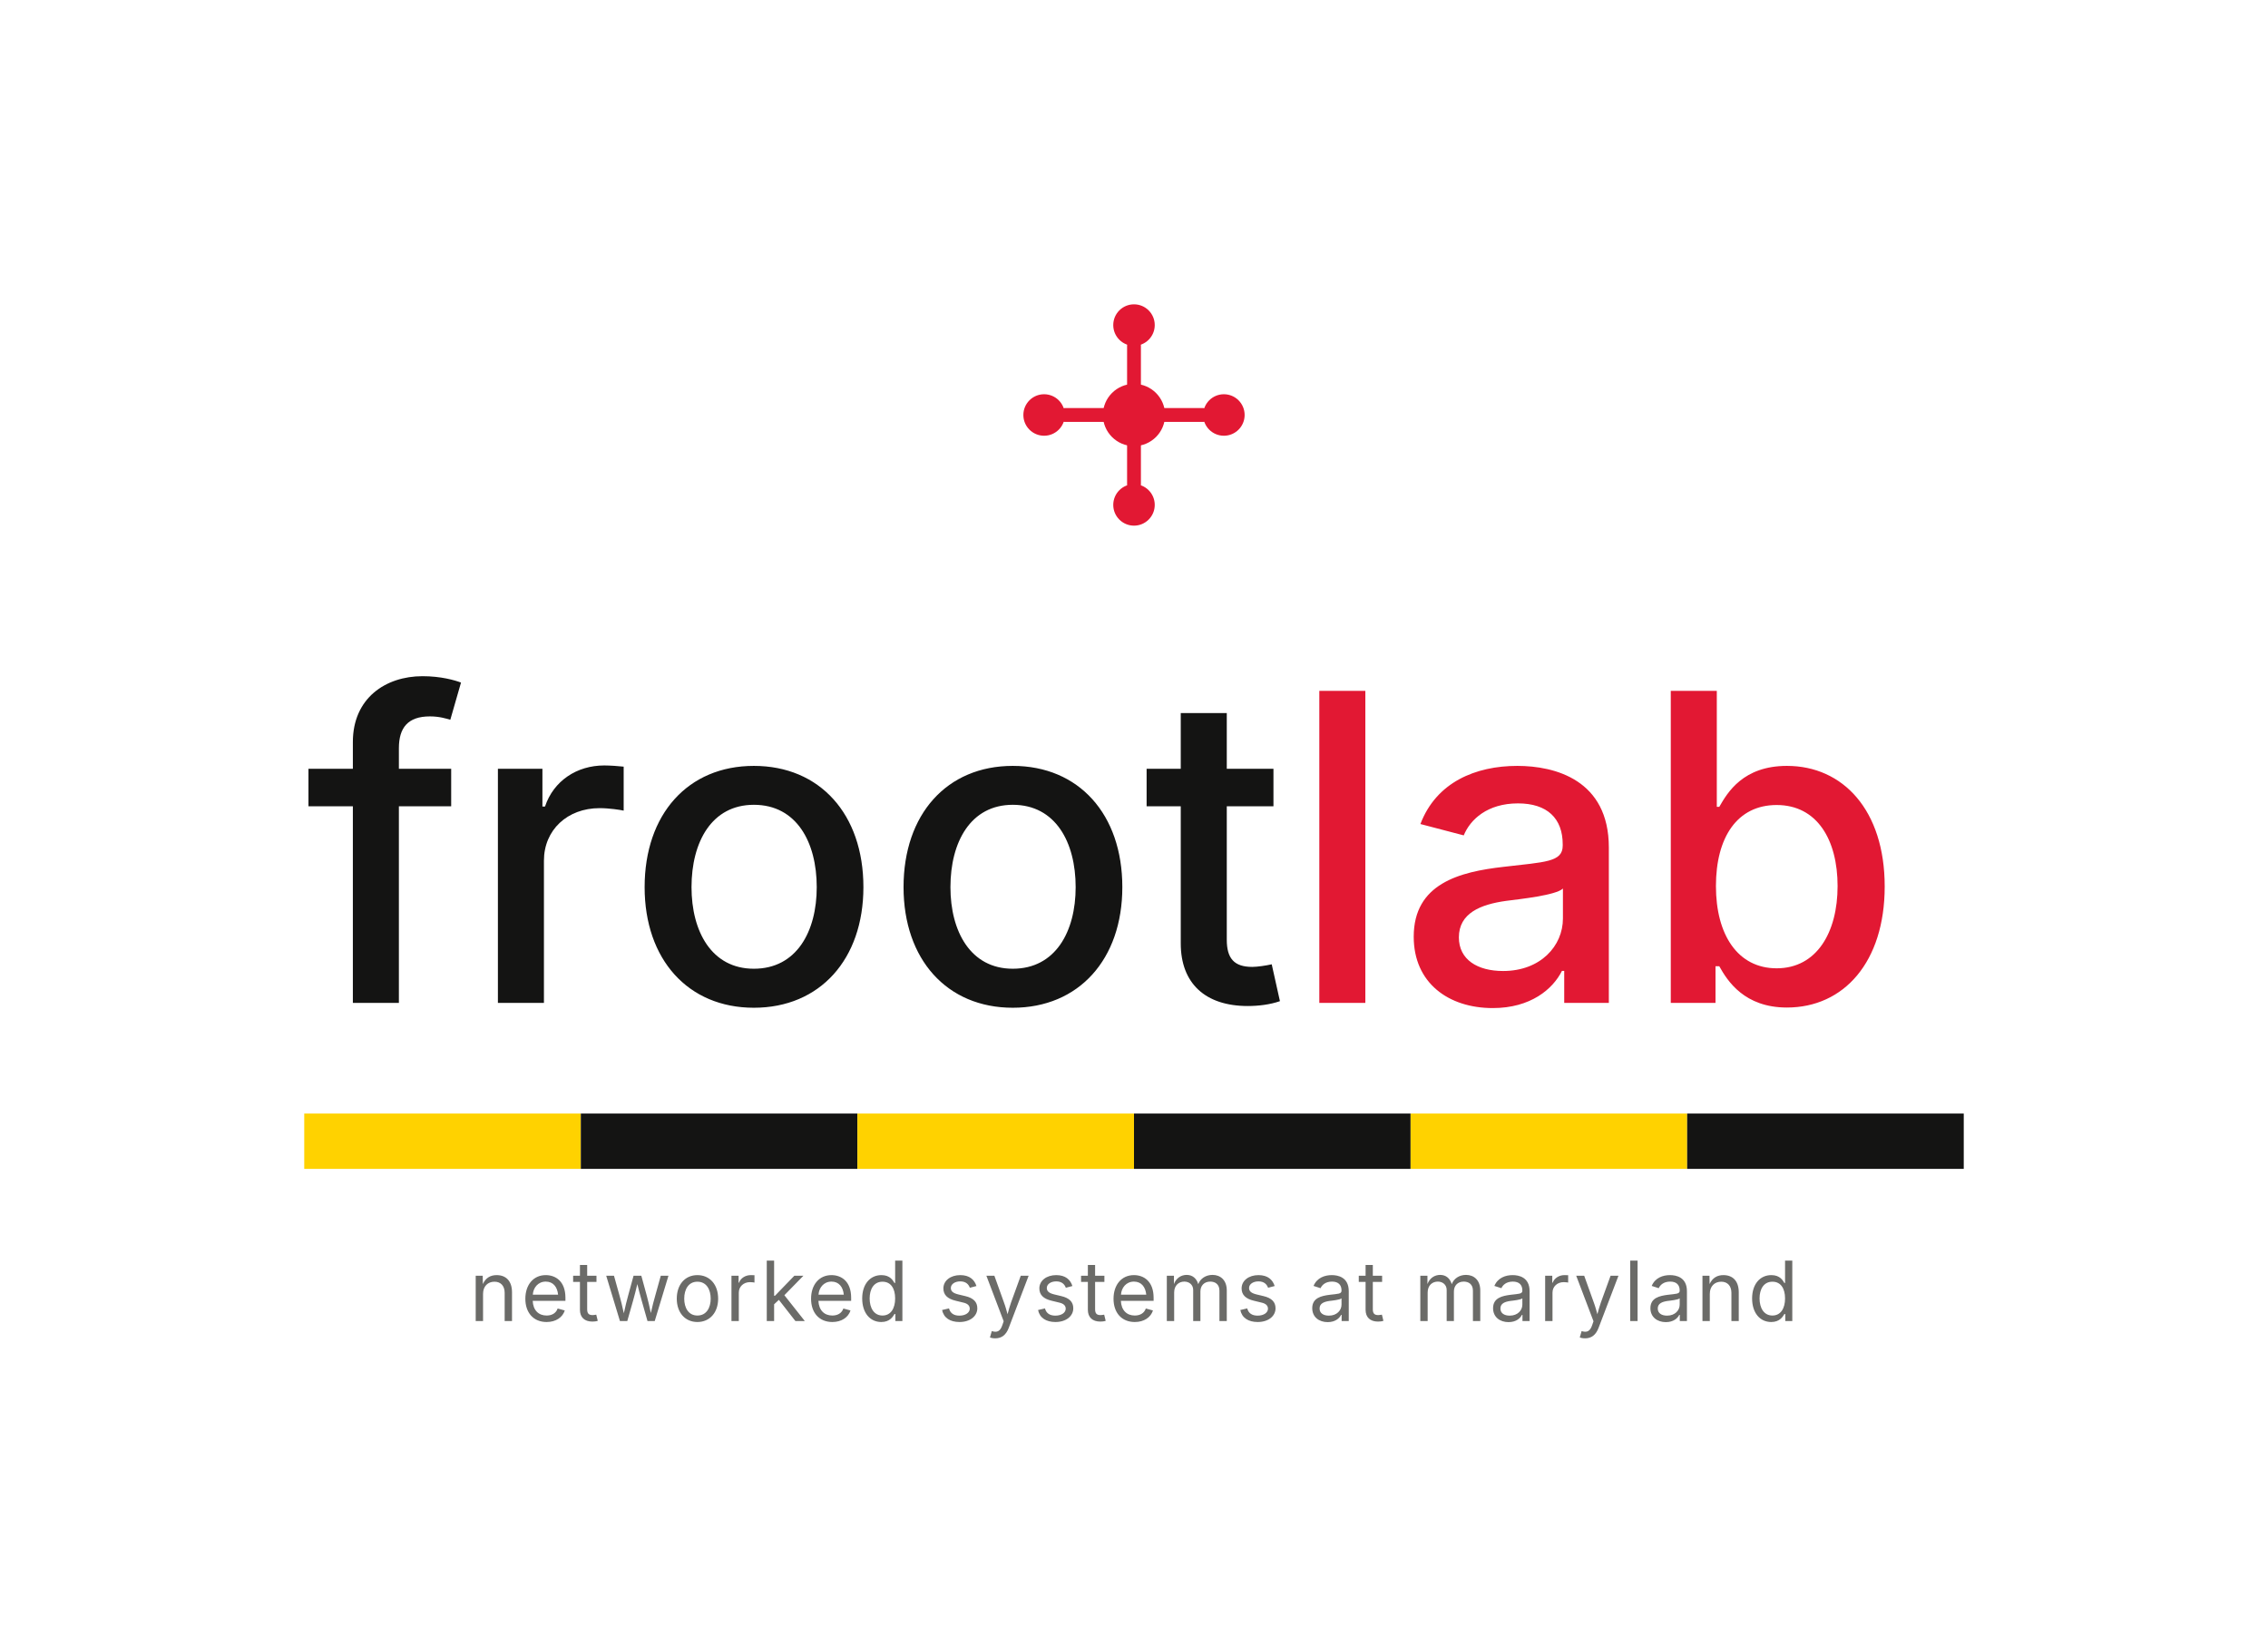
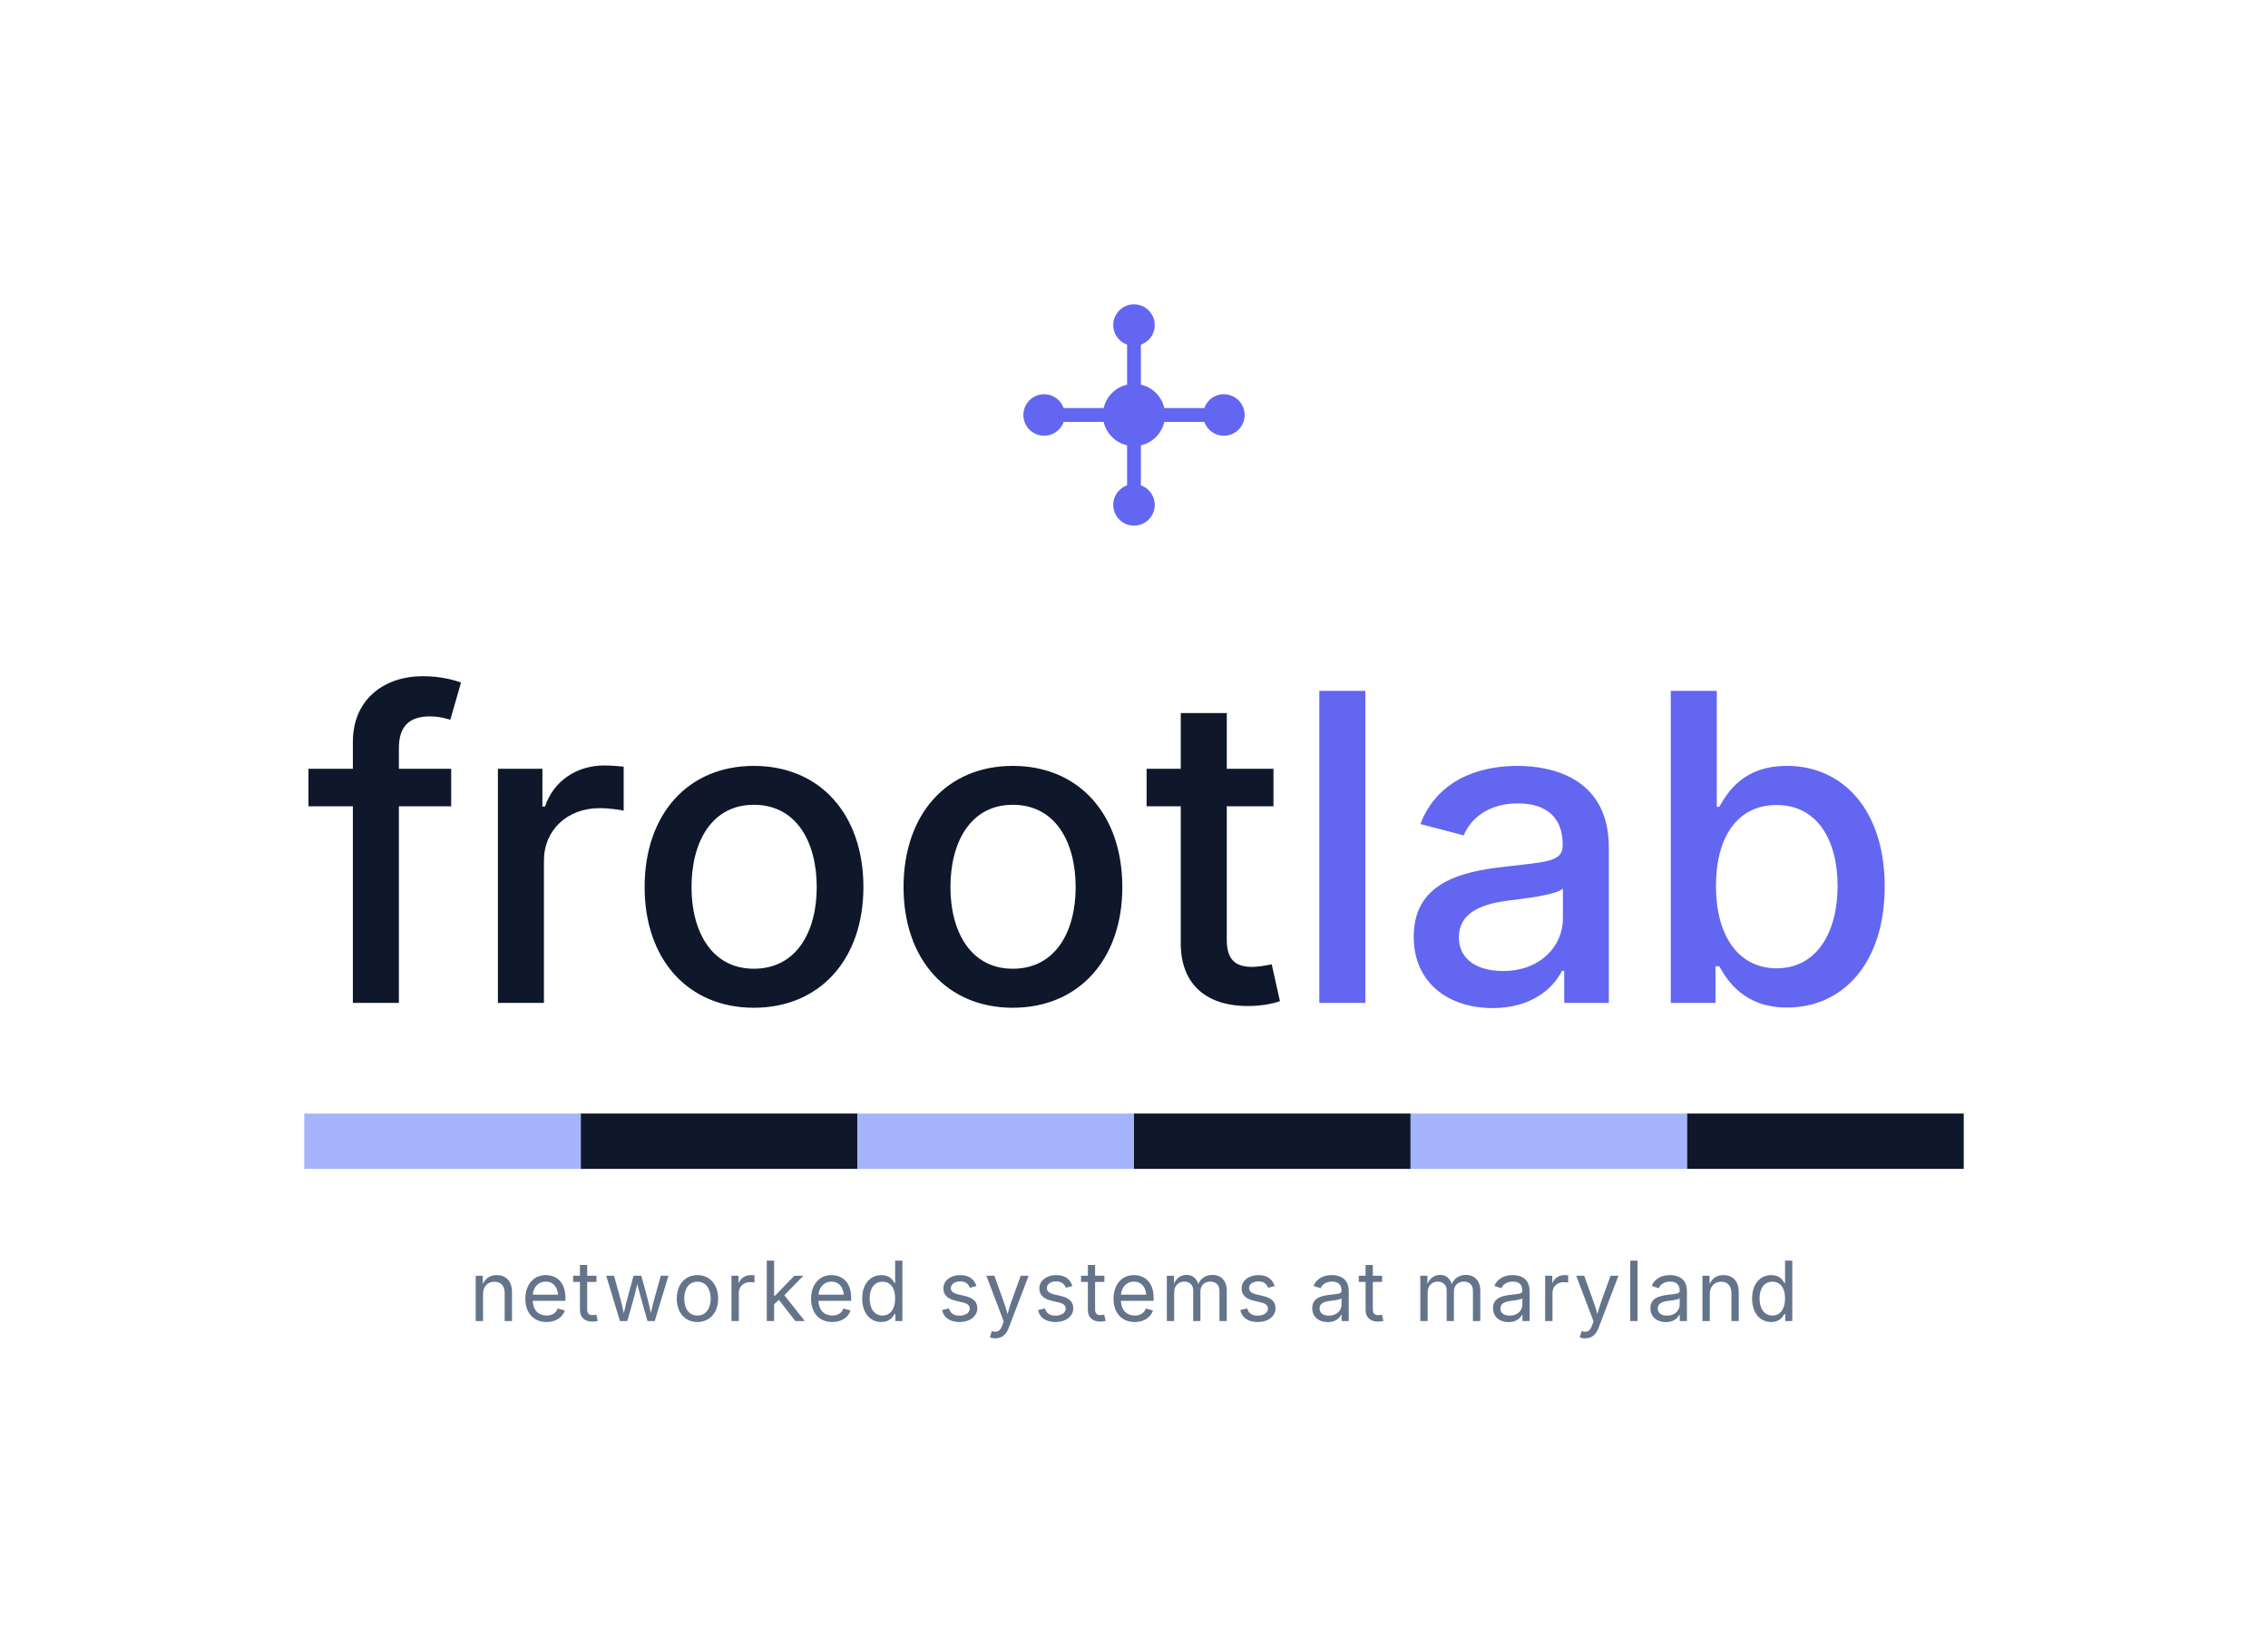
<svg xmlns="http://www.w3.org/2000/svg" viewBox="0 0 328 238" width="328" height="238" role="img" aria-labelledby="ttl desc">
-   <g stroke="#E21833" stroke-width="2" stroke-linecap="round">
+   <g stroke="#6366F1" stroke-width="2" stroke-linecap="round">
    <line x1="164" y1="60" x2="164" y2="50" />
    <line x1="164" y1="60" x2="164" y2="70" />
    <line x1="164" y1="60" x2="154" y2="60" />
    <line x1="164" y1="60" x2="174" y2="60" />
  </g>
-   <g fill="#E21833">
+   <g fill="#6366F1">
    <circle cx="164" cy="47" r="3" />
    <circle cx="164" cy="73" r="3" />
    <circle cx="151" cy="60" r="3" />
    <circle cx="177" cy="60" r="3" />
    <circle cx="164" cy="60" r="4.5" />
  </g>
-   <text x="44" y="145" textLength="240" lengthAdjust="spacing" font-family="Inter, Manrope, 'Helvetica Neue', Helvetica, Arial, sans-serif" font-size="62" font-weight="500" fill="#141413">froot<tspan fill="#E21833">lab</tspan>
+   <text x="44" y="145" textLength="240" lengthAdjust="spacing" font-family="Inter, Manrope, 'Helvetica Neue', Helvetica, Arial, sans-serif" font-size="62" font-weight="500" fill="#0F172A">froot<tspan fill="#6366F1">lab</tspan>
  </text>
-   <rect x="44" y="161" width="40" height="8" fill="#FFD200" />
-   <rect x="84" y="161" width="40" height="8" fill="#141413" />
-   <rect x="124" y="161" width="40" height="8" fill="#FFD200" />
-   <rect x="164" y="161" width="40" height="8" fill="#141413" />
-   <rect x="204" y="161" width="40" height="8" fill="#FFD200" />
-   <rect x="244" y="161" width="40" height="8" fill="#141413" />
-   <text x="164" y="191" text-anchor="middle" font-family="Inter, Manrope, 'Helvetica Neue', Helvetica, Arial, sans-serif" font-size="12" font-weight="400" letter-spacing="0.4" fill="#6B6B68">networked systems at maryland</text>
+   <rect x="44" y="161" width="40" height="8" fill="#A5B4FC" />
+   <rect x="84" y="161" width="40" height="8" fill="#0F172A" />
+   <rect x="124" y="161" width="40" height="8" fill="#A5B4FC" />
+   <rect x="164" y="161" width="40" height="8" fill="#0F172A" />
+   <rect x="204" y="161" width="40" height="8" fill="#A5B4FC" />
+   <rect x="244" y="161" width="40" height="8" fill="#0F172A" />
+   <text x="164" y="191" text-anchor="middle" font-family="Inter, Manrope, 'Helvetica Neue', Helvetica, Arial, sans-serif" font-size="12" font-weight="400" letter-spacing="0.4" fill="#64748B">networked systems at maryland</text>
</svg>
